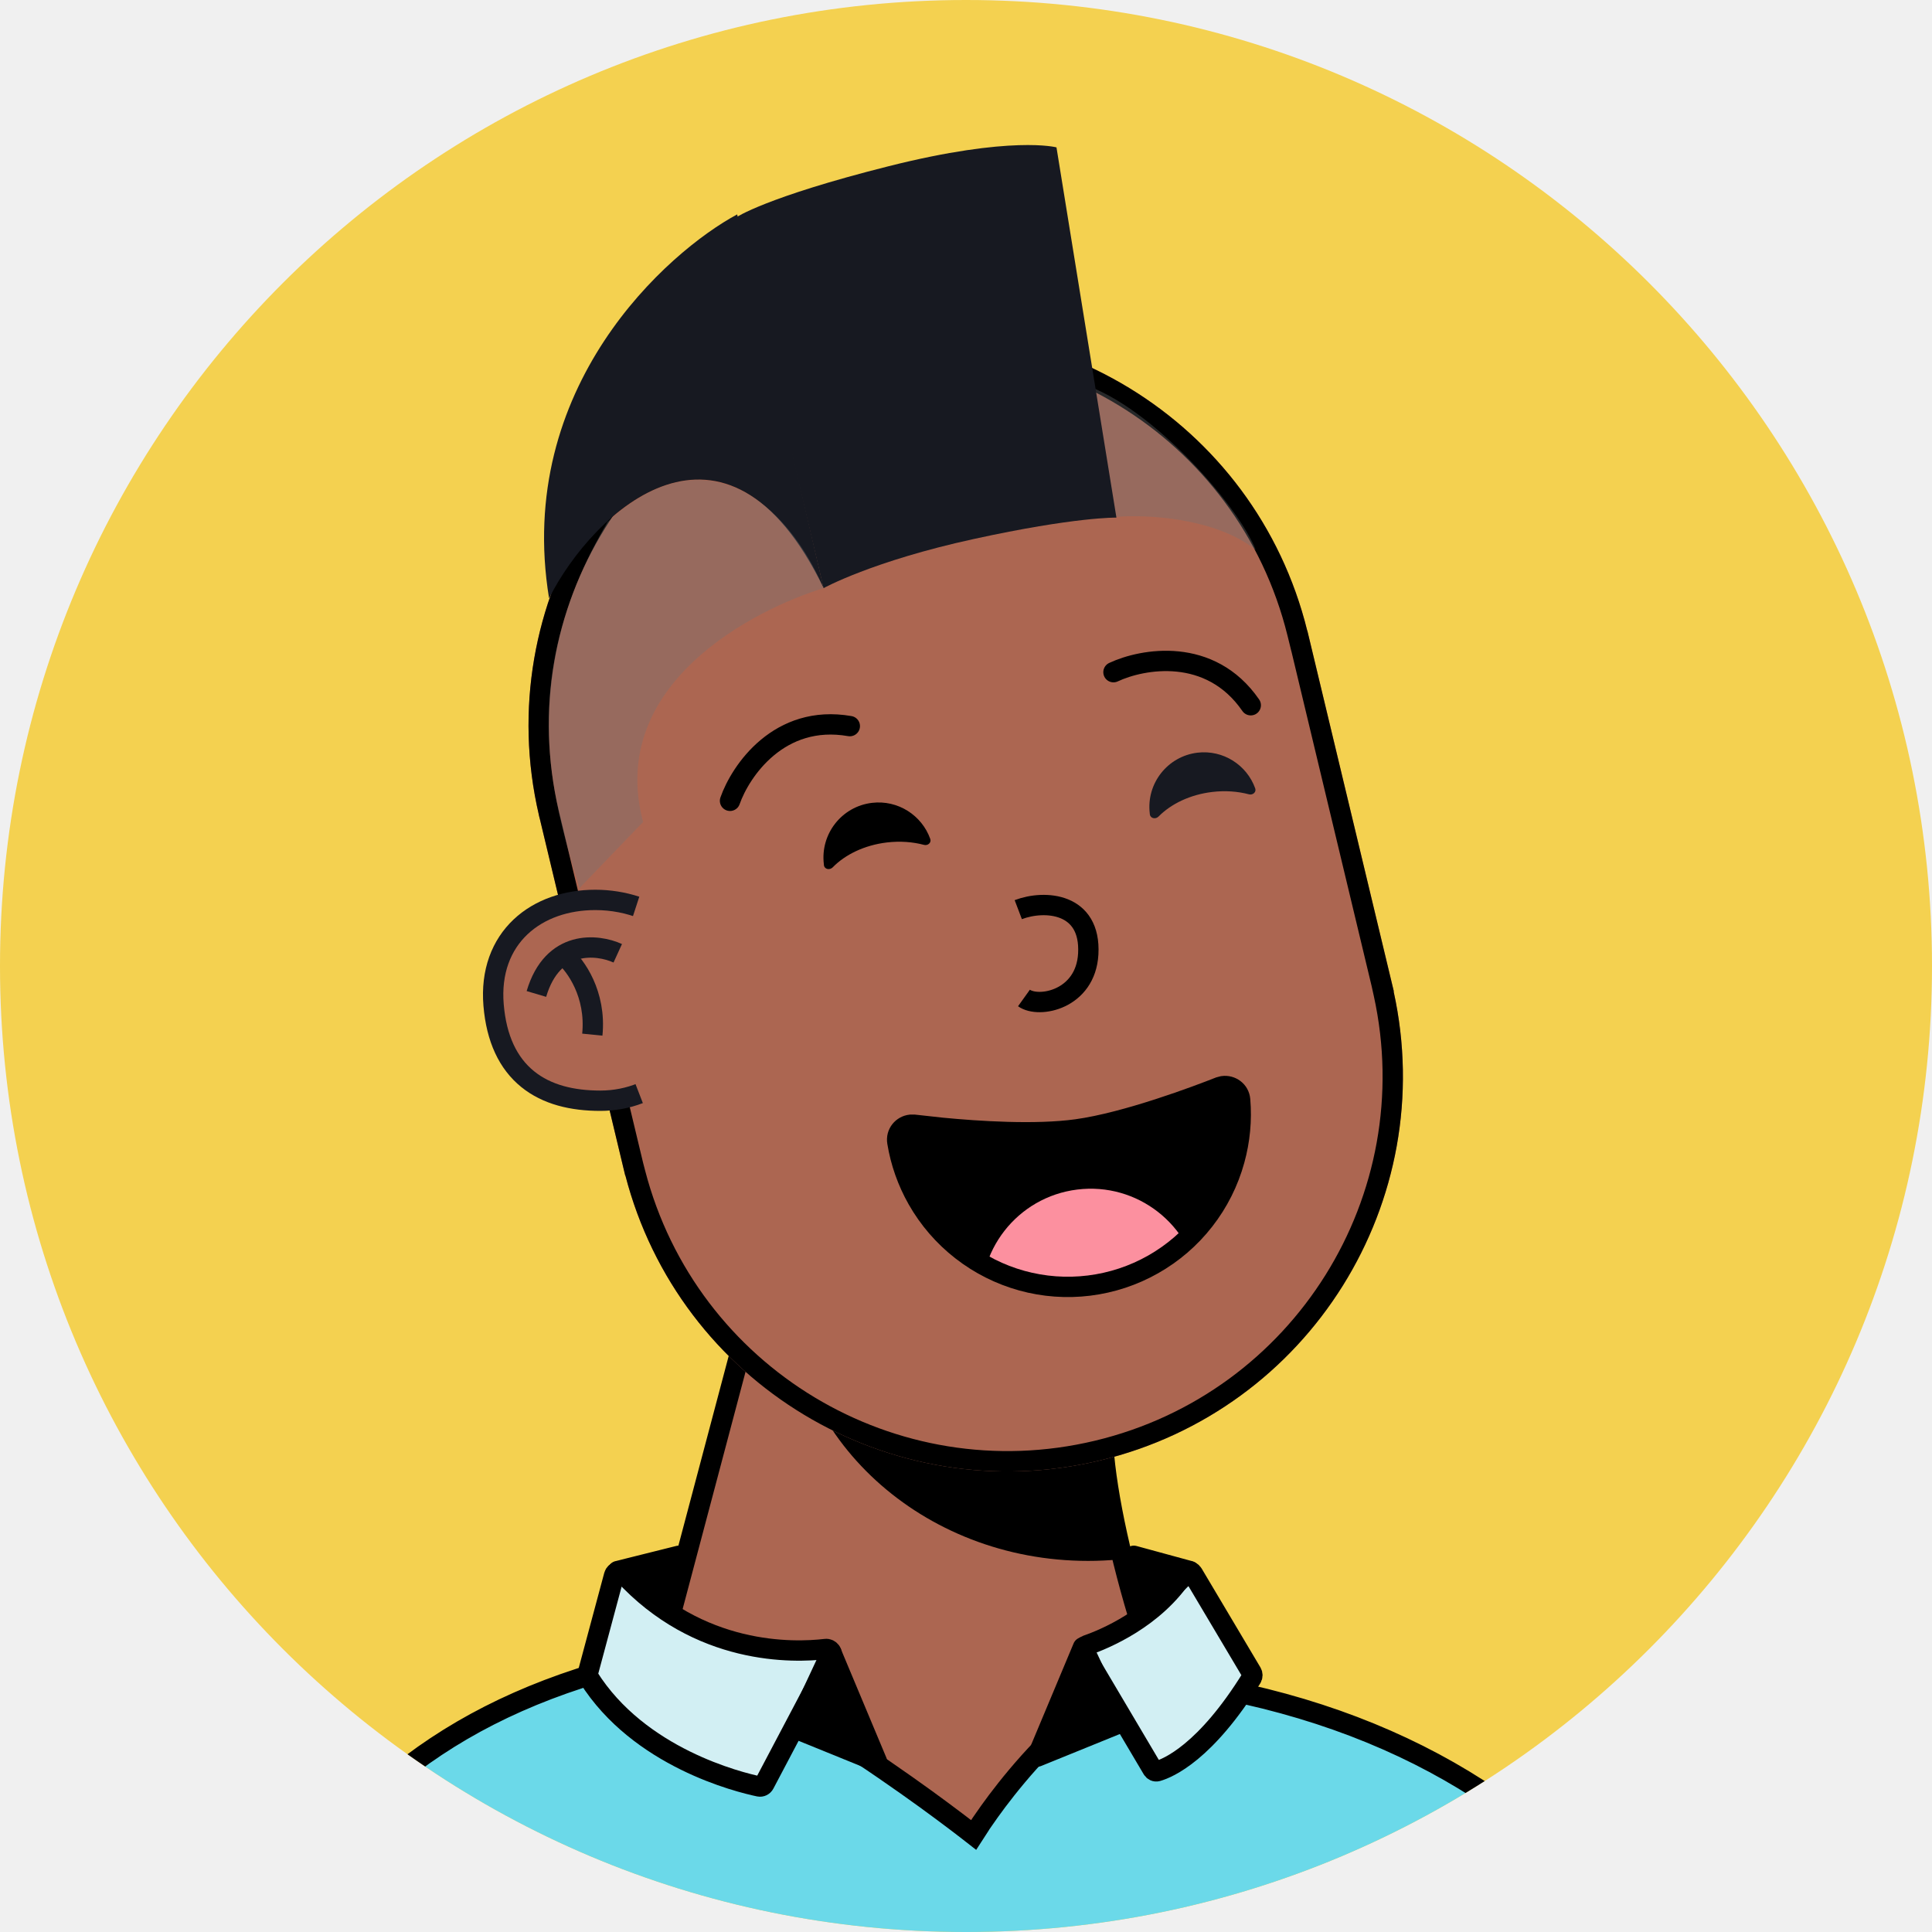
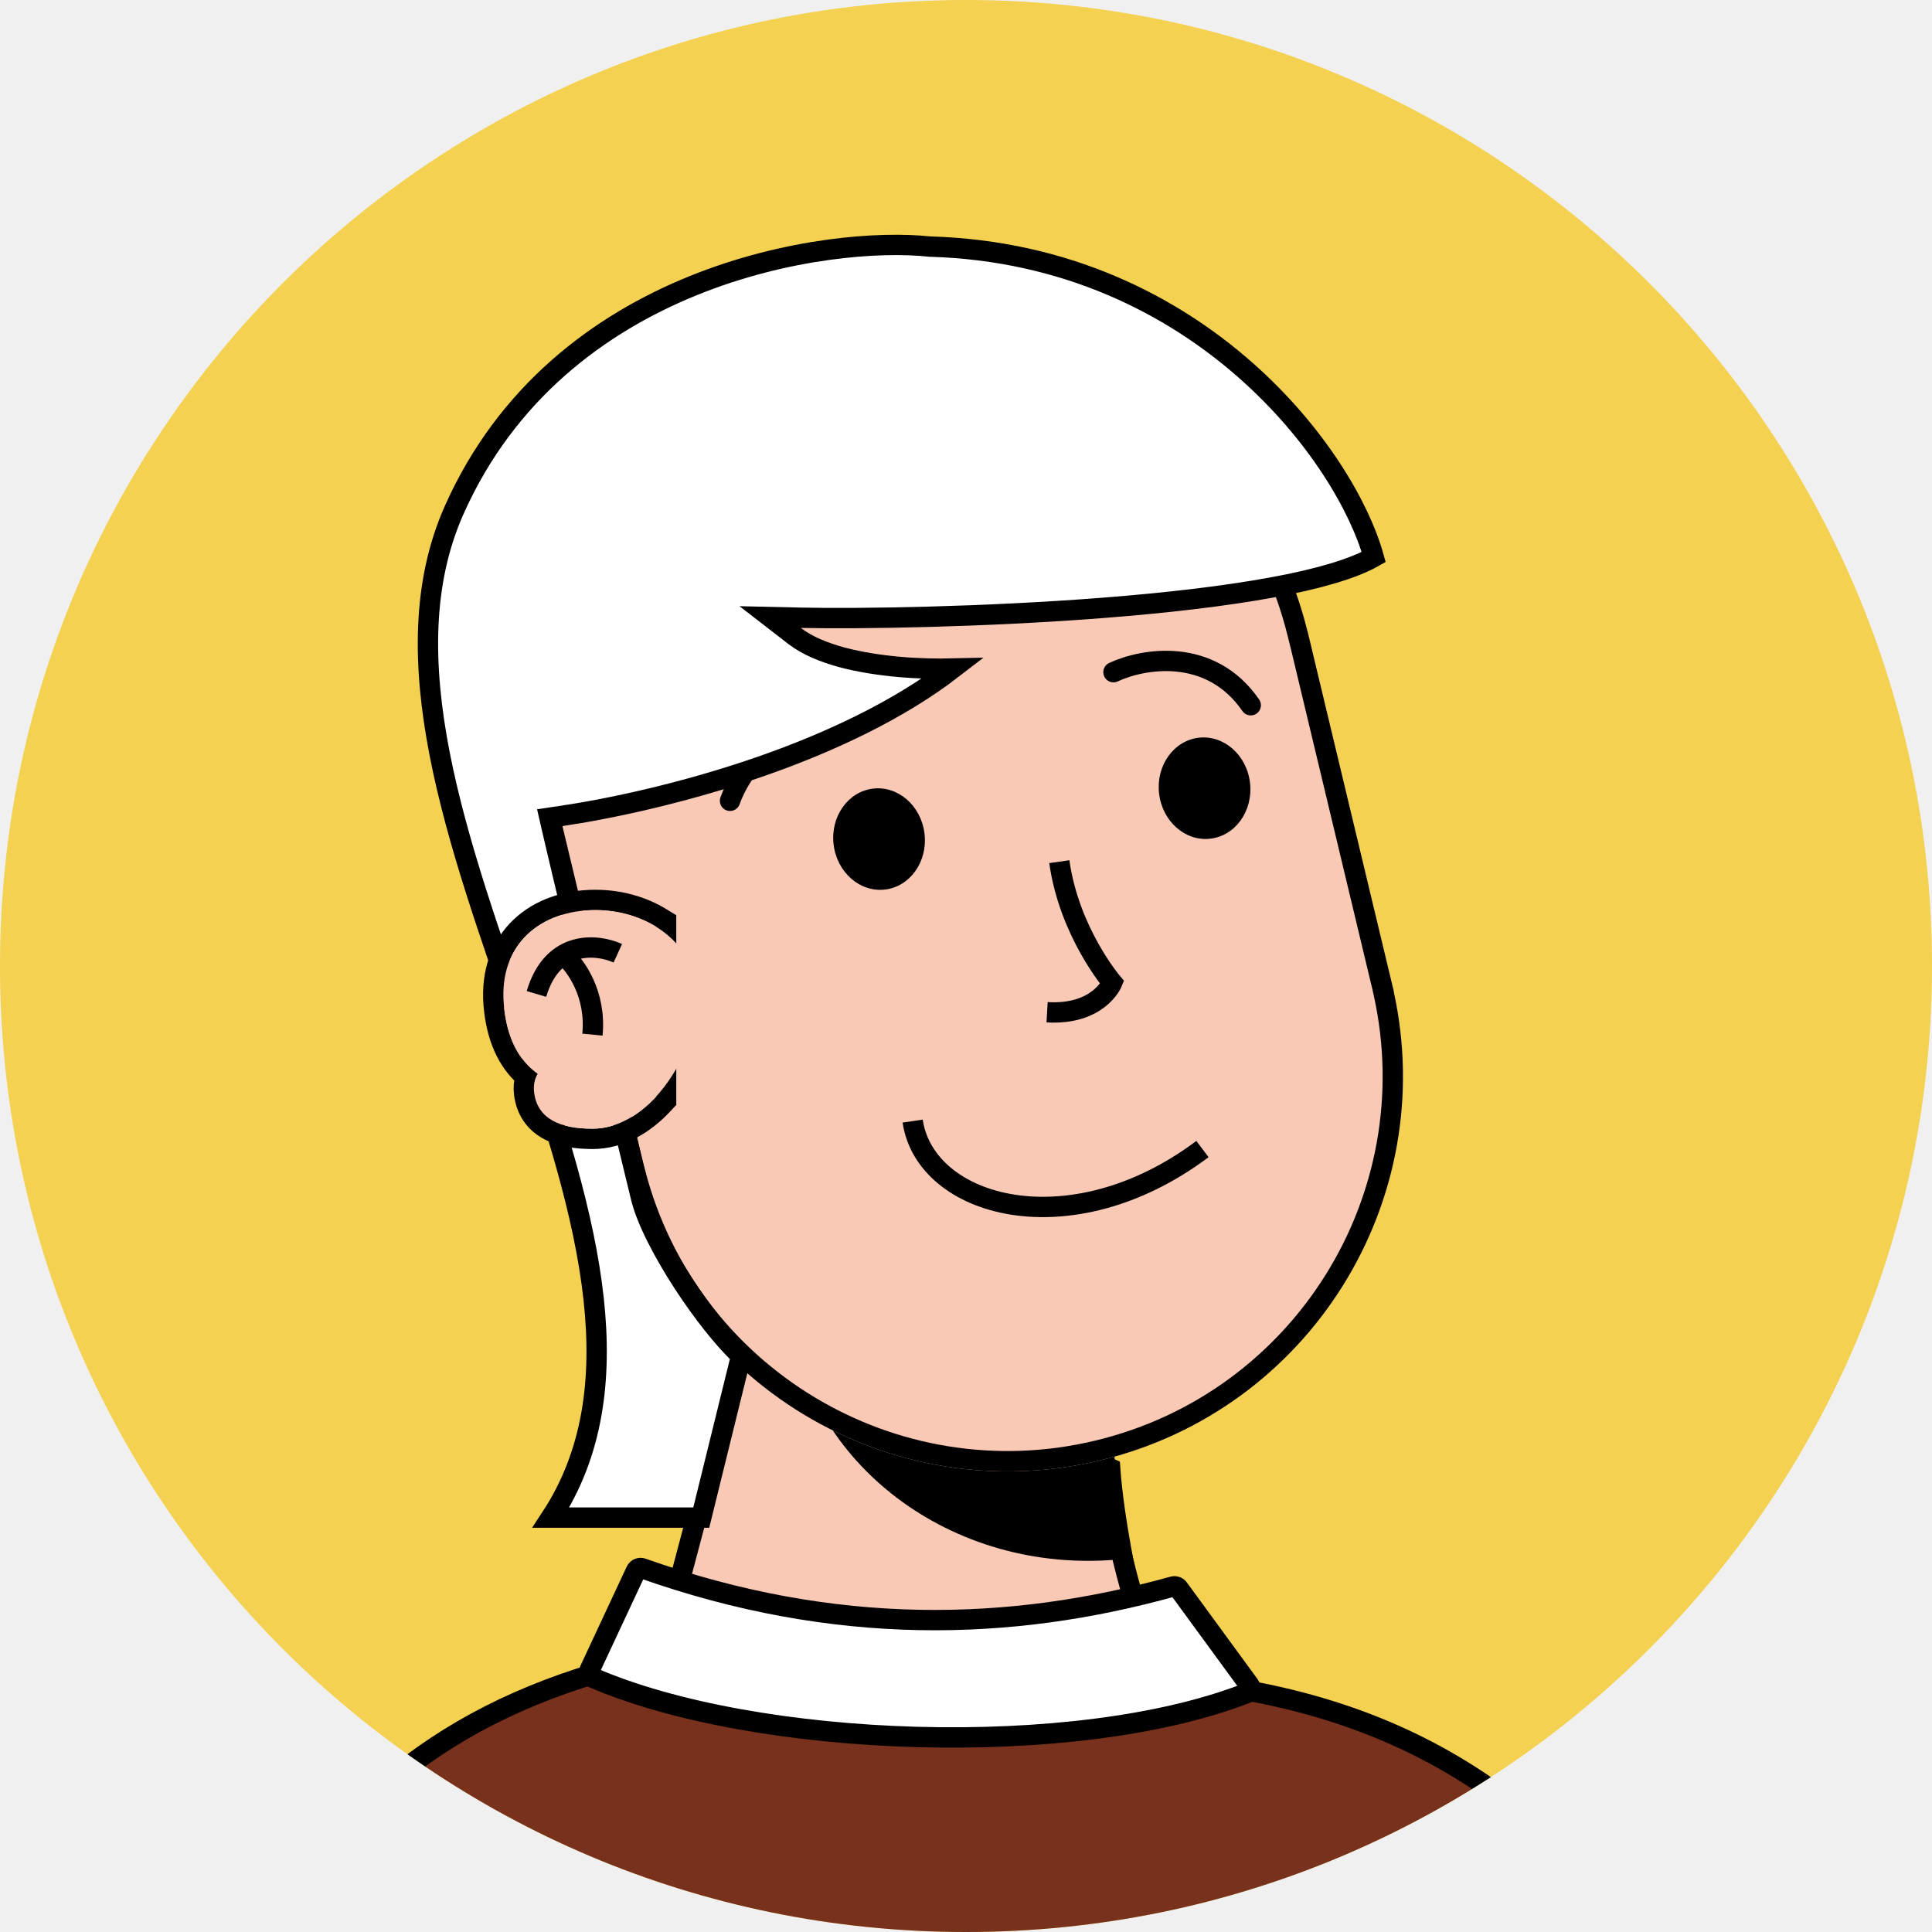
<svg xmlns="http://www.w3.org/2000/svg" width="36" height="36" viewBox="0 0 36 36" fill="none">
  <circle cx="18" cy="18" r="18" fill="#F4D150" />
-   <mask id="mask0_6492_9044" style="mask-type:alpha" maskUnits="userSpaceOnUse" x="0" y="0" width="36" height="36">
+   <mask id="mask0_6492_8997" style="mask-type:alpha" maskUnits="userSpaceOnUse" x="0" y="0" width="36" height="36">
    <circle cx="18" cy="18" r="18" fill="#FFEDEF" />
  </mask>
-   <g mask="url(#mask0_6492_9044)">
-     <g clip-path="url(#clip0_6492_9044)">
-       <path d="M23.116 34.342C21.751 32.448 20.684 28.785 20.558 26.953L14.068 24.158L11.368 34.342H23.116Z" fill="#AC6651" stroke="black" stroke-width="0.379" />
-       <mask id="mask1_6492_9044" style="mask-type:alpha" maskUnits="userSpaceOnUse" x="11" y="24" width="13" height="12">
-         <path d="M23.116 35.29C21.751 33.395 20.684 28.785 20.558 26.953L14.068 24.158L11.368 35.29H23.116Z" fill="#AC6651" />
+   <g mask="url(#mask0_6492_8997)">
+     <path d="M23.244 35.7C21.879 33.805 20.812 29.195 20.686 27.363L14.196 24.568L11.496 35.7H23.244Z" fill="#FC909F" stroke="black" stroke-width="0.379" />
+     <mask id="mask1_6492_8997" style="mask-type:alpha" maskUnits="userSpaceOnUse" x="11" y="24" width="13" height="12">
+       <path d="M23.244 35.7C21.879 33.805 20.812 29.195 20.686 27.363L14.196 24.568L11.496 35.7H23.244Z" fill="#FFEDEF" />
+     </mask>
+     <g mask="url(#mask1_6492_8997)">
+       <ellipse cx="20.275" cy="23.968" rx="5.589" ry="5.116" fill="black" />
+     </g>
+     <g clip-path="url(#clip0_6492_8997)">
+       <path d="M23.116 34.342C21.752 32.447 20.685 28.784 20.559 26.952L14.069 24.157L11.369 34.342H23.116Z" fill="#F9C9B6" stroke="black" stroke-width="0.379" />
+       <mask id="mask2_6492_8997" style="mask-type:alpha" maskUnits="userSpaceOnUse" x="11" y="24" width="13" height="12">
+         <path d="M23.116 35.289C21.752 33.394 20.685 28.784 20.559 26.952L14.069 24.157L11.369 35.289H23.116Z" fill="#F9C9B6" />
      </mask>
-       <g mask="url(#mask1_6492_9044)">
+       <g mask="url(#mask2_6492_8997)">
        <g style="mix-blend-mode:multiply">
-           <ellipse cx="20.274" cy="23.969" rx="5.589" ry="5.116" fill="black" />
+           <ellipse cx="20.275" cy="23.968" rx="5.589" ry="5.116" fill="black" />
        </g>
      </g>
-       <mask id="path-6-inside-1_6492_9044" fill="white">
-         <path d="M15.497 6.357C19.435 5.414 23.391 7.828 24.359 11.754H24.361L25.972 18.473H25.968C26.829 22.383 24.404 26.277 20.494 27.214C16.585 28.151 12.658 25.779 11.653 21.903L11.65 21.904L10.059 15.259C10.056 15.25 10.054 15.242 10.052 15.233C10.05 15.224 10.047 15.214 10.045 15.205L10.041 15.185V15.185C9.125 11.246 11.559 7.301 15.497 6.357Z" />
+       <mask id="path-9-inside-1_6492_8997" fill="white">
+         <path d="M15.498 6.356C19.436 5.413 23.392 7.827 24.36 11.753H24.362L25.93 18.299C25.933 18.312 25.937 18.324 25.94 18.337C25.943 18.349 25.945 18.36 25.947 18.372L25.972 18.472H25.969C26.83 22.382 24.405 26.276 20.495 27.213C16.585 28.15 12.659 25.777 11.654 21.902L11.651 21.903L10.041 15.185L10.042 15.184C9.126 11.245 11.56 7.3 15.498 6.356Z" />
      </mask>
-       <path d="M15.497 6.357C19.435 5.414 23.391 7.828 24.359 11.754H24.361L25.972 18.473H25.968C26.829 22.383 24.404 26.277 20.494 27.214C16.585 28.151 12.658 25.779 11.653 21.903L11.65 21.904L10.059 15.259C10.056 15.25 10.054 15.242 10.052 15.233C10.05 15.224 10.047 15.214 10.045 15.205L10.041 15.185V15.185C9.125 11.246 11.559 7.301 15.497 6.357Z" fill="#AC6651" />
-       <path d="M15.497 6.357L15.409 5.989L15.409 5.989L15.497 6.357ZM24.359 11.754L23.991 11.845L24.062 12.133H24.359V11.754ZM24.361 11.754L24.73 11.666L24.66 11.375H24.361V11.754ZM25.972 18.473V18.852H26.452L26.34 18.384L25.972 18.473ZM25.968 18.473V18.094H25.496L25.598 18.554L25.968 18.473ZM20.494 27.214L20.582 27.582H20.582L20.494 27.214ZM11.653 21.903L12.02 21.808L11.918 21.416L11.534 21.544L11.653 21.903ZM11.65 21.904L11.282 21.993L11.378 22.395L11.77 22.264L11.65 21.904ZM10.059 15.259L10.427 15.171L10.427 15.169L10.059 15.259ZM10.052 15.233L9.683 15.322L9.683 15.322L10.052 15.233ZM10.045 15.205L9.673 15.279L9.676 15.292L10.045 15.205ZM10.041 15.185H9.662V15.223L9.669 15.26L10.041 15.185ZM10.041 15.185H10.42V15.141L10.41 15.099L10.041 15.185ZM15.497 6.357L15.585 6.726C19.321 5.831 23.073 8.121 23.991 11.845L24.359 11.754L24.727 11.663C23.709 7.535 19.55 4.997 15.409 5.989L15.497 6.357ZM24.359 11.754V12.133H24.361V11.754V11.375H24.359V11.754ZM24.361 11.754L23.993 11.842L25.603 18.561L25.972 18.473L26.34 18.384L24.73 11.666L24.361 11.754ZM25.972 18.473V18.094H25.968V18.473V18.852H25.972V18.473ZM25.968 18.473L25.598 18.554C26.415 22.263 24.114 25.957 20.406 26.845L20.494 27.214L20.582 27.582C24.694 26.597 27.244 22.502 26.338 18.391L25.968 18.473ZM20.494 27.214L20.406 26.845C16.698 27.734 12.973 25.484 12.02 21.808L11.653 21.903L11.287 21.998C12.343 26.073 16.471 28.567 20.582 27.582L20.494 27.214ZM11.653 21.903L11.534 21.544L11.531 21.545L11.65 21.904L11.77 22.264L11.773 22.263L11.653 21.903ZM11.65 21.904L12.019 21.816L10.427 15.171L10.059 15.259L9.69 15.347L11.282 21.993L11.65 21.904ZM10.059 15.259L10.427 15.169C10.425 15.162 10.424 15.157 10.422 15.152C10.421 15.148 10.42 15.145 10.42 15.143C10.419 15.141 10.419 15.14 10.419 15.14C10.419 15.141 10.42 15.142 10.42 15.145L10.052 15.233L9.683 15.322C9.685 15.329 9.686 15.335 9.688 15.339C9.689 15.343 9.69 15.347 9.691 15.349C9.691 15.351 9.691 15.351 9.691 15.352C9.691 15.352 9.691 15.352 9.691 15.352C9.691 15.352 9.691 15.351 9.69 15.348L10.059 15.259ZM10.052 15.233L10.42 15.145C10.417 15.13 10.416 15.128 10.414 15.118L10.045 15.205L9.676 15.292C9.678 15.301 9.682 15.318 9.683 15.322L10.052 15.233ZM10.045 15.205L10.416 15.131L10.413 15.111L10.041 15.185L9.669 15.26L9.673 15.279L10.045 15.205ZM10.041 15.185H10.42V15.185H10.041H9.662V15.185H10.041ZM10.041 15.185L10.41 15.099C9.541 11.363 11.85 7.621 15.585 6.726L15.497 6.357L15.409 5.989C11.268 6.981 8.709 11.129 9.672 15.27L10.041 15.185Z" fill="black" mask="url(#path-6-inside-1_6492_9044)" />
+       <path d="M15.498 6.356C19.436 5.413 23.392 7.827 24.36 11.753H24.362L25.93 18.299C25.933 18.312 25.937 18.324 25.94 18.337C25.943 18.349 25.945 18.36 25.947 18.372L25.972 18.472H25.969C26.83 22.382 24.405 26.276 20.495 27.213C16.585 28.15 12.659 25.777 11.654 21.902L11.651 21.903L10.041 15.185L10.042 15.184C9.126 11.245 11.56 7.3 15.498 6.356Z" fill="#F9C9B6" />
+       <path d="M15.498 6.356L15.41 5.988L15.41 5.988L15.498 6.356ZM24.36 11.753L23.992 11.844L24.064 12.132H24.36V11.753ZM24.362 11.753L24.731 11.665L24.661 11.374H24.362V11.753ZM25.93 18.299L25.561 18.387L25.562 18.389L25.93 18.299ZM25.94 18.337L26.309 18.249V18.249L25.94 18.337ZM25.947 18.372L25.578 18.459L25.579 18.462L25.947 18.372ZM25.972 18.472V18.851H26.455L26.34 18.381L25.972 18.472ZM25.969 18.472V18.093H25.497L25.599 18.553L25.969 18.472ZM20.495 27.213L20.583 27.581H20.583L20.495 27.213ZM11.654 21.902L12.021 21.807L11.919 21.415L11.534 21.543L11.654 21.902ZM11.651 21.903L11.283 21.992L11.379 22.393L11.771 22.263L11.651 21.903ZM10.041 15.185L9.773 14.917L9.623 15.067L9.673 15.273L10.041 15.185ZM10.042 15.184L10.31 15.451L10.459 15.303L10.411 15.098L10.042 15.184ZM15.498 6.356L15.586 6.725C19.322 5.83 23.074 8.12 23.992 11.844L24.36 11.753L24.728 11.662C23.71 7.534 19.551 4.996 15.41 5.988L15.498 6.356ZM24.36 11.753V12.132H24.362V11.753V11.374H24.36V11.753ZM24.362 11.753L23.994 11.841L25.561 18.387L25.93 18.299L26.298 18.211L24.731 11.665L24.362 11.753ZM25.93 18.299L25.562 18.389C25.564 18.399 25.566 18.407 25.568 18.413C25.57 18.419 25.572 18.425 25.572 18.427C25.573 18.429 25.573 18.43 25.573 18.431C25.573 18.431 25.574 18.432 25.573 18.431C25.573 18.431 25.573 18.429 25.572 18.425L25.94 18.337L26.309 18.249C26.306 18.239 26.304 18.23 26.302 18.223C26.3 18.217 26.299 18.211 26.298 18.208C26.297 18.206 26.297 18.206 26.297 18.204C26.297 18.204 26.297 18.204 26.296 18.204C26.296 18.203 26.296 18.203 26.296 18.203C26.296 18.203 26.297 18.204 26.297 18.205C26.297 18.206 26.297 18.207 26.298 18.209L25.93 18.299ZM25.94 18.337L25.572 18.425C25.571 18.421 25.57 18.417 25.57 18.417C25.57 18.416 25.57 18.416 25.57 18.419C25.571 18.422 25.572 18.427 25.573 18.433C25.574 18.44 25.576 18.448 25.578 18.459L25.947 18.372L26.316 18.285C26.317 18.29 26.318 18.293 26.318 18.293C26.318 18.294 26.318 18.293 26.317 18.29C26.317 18.287 26.316 18.281 26.314 18.275C26.313 18.268 26.311 18.259 26.309 18.249L25.94 18.337ZM25.947 18.372L25.579 18.462L25.604 18.562L25.972 18.472L26.34 18.381L26.315 18.282L25.947 18.372ZM25.972 18.472V18.093H25.969V18.472V18.851H25.972V18.472ZM25.969 18.472L25.599 18.553C26.416 22.262 24.115 25.956 20.407 26.844L20.495 27.213L20.583 27.581C24.695 26.596 27.244 22.501 26.339 18.39L25.969 18.472ZM20.495 27.213L20.407 26.844C16.699 27.733 12.974 25.483 12.021 21.807L11.654 21.902L11.287 21.997C12.344 26.072 16.473 28.566 20.583 27.581L20.495 27.213ZM11.654 21.902L11.534 21.543L11.531 21.544L11.651 21.903L11.771 22.263L11.774 22.262L11.654 21.902ZM11.651 21.903L12.02 21.815L10.409 15.096L10.041 15.185L9.673 15.273L11.283 21.992L11.651 21.903ZM10.041 15.185L10.309 15.453L10.31 15.451L10.042 15.184L9.774 14.916L9.773 14.917L10.041 15.185ZM10.042 15.184L10.411 15.098C9.542 11.362 11.851 7.62 15.586 6.725L15.498 6.356L15.41 5.988C11.269 6.98 8.71 11.128 9.673 15.269L10.042 15.184Z" fill="black" mask="url(#path-9-inside-1_6492_8997)" />
    </g>
-     <path d="M17.035 20.958L17.553 21.015C18.228 21.08 19.293 21.15 20.062 21.044C20.996 20.916 22.321 20.414 22.722 20.256L22.787 20.239C22.939 20.218 23.094 20.323 23.108 20.494C23.14 20.871 23.104 21.251 23.003 21.616C22.891 22.024 22.699 22.406 22.439 22.739C22.179 23.073 21.855 23.352 21.487 23.56C21.119 23.769 20.713 23.903 20.293 23.955C19.874 24.007 19.448 23.976 19.04 23.863C18.633 23.75 18.251 23.558 17.918 23.298C17.584 23.038 17.305 22.715 17.096 22.347C16.909 22.017 16.782 21.657 16.721 21.284C16.693 21.116 16.814 20.975 16.968 20.958L17.035 20.958Z" fill="black" stroke="black" stroke-width="0.379" />
-     <mask id="mask2_6492_9044" style="mask-type:alpha" maskUnits="userSpaceOnUse" x="16" y="20" width="7" height="4">
-       <path d="M22.907 20.386C22.956 20.782 22.926 21.182 22.82 21.566C22.714 21.95 22.534 22.309 22.289 22.623C22.044 22.937 21.74 23.199 21.393 23.396C21.047 23.592 20.666 23.718 20.27 23.767C19.875 23.816 19.475 23.787 19.091 23.681C18.707 23.575 18.348 23.394 18.034 23.149C17.72 22.904 17.457 22.6 17.261 22.254C17.065 21.908 16.939 21.526 16.89 21.131L22.907 20.386Z" fill="#171921" />
-     </mask>
-     <g mask="url(#mask2_6492_9044)">
-       <circle cx="20.323" cy="24.187" r="2.037" transform="rotate(-7.05286 20.3233 24.1874)" fill="#FC909F" />
-     </g>
+     <path d="M17.006 20.89C17.243 22.5 19.943 23.258 22.406 21.411" stroke="black" stroke-width="0.379" />
    <path d="M20.748 12.525C21.285 12.273 22.548 12.042 23.306 13.141" stroke="black" stroke-width="0.379" stroke-linecap="round" />
    <path d="M13.603 14.922C13.799 14.363 14.52 13.3 15.835 13.53" stroke="black" stroke-width="0.379" stroke-linecap="round" />
-     <path opacity="0.35" d="M23.399 10.247C22.641 9.641 21.331 9.584 20.794 9.632L20.036 7.121C21.325 7.424 23.068 9.395 23.399 10.247Z" fill="#717376" />
-     <path d="M13.717 4.051C13.717 4.051 14.261 3.676 16.555 3.098C18.849 2.52 19.686 2.746 19.686 2.746L20.803 9.645C20.803 9.645 20.041 9.629 18.147 10.043C16.253 10.456 15.346 10.959 15.346 10.959L13.717 4.051Z" fill="#171921" />
-     <path d="M10.231 11.148C9.587 7.207 12.442 4.69 13.736 3.995L15.347 10.958C13.528 7.207 11.052 9.521 10.231 11.148Z" fill="#171921" />
-     <path opacity="0.35" d="M11.983 15.317C11.301 12.74 14.067 11.353 15.346 10.959C14.683 9.411 13.167 8.022 11.32 9.727C9.615 12.617 10.278 14.843 10.799 16.548L11.983 15.317Z" fill="#717376" />
-     <path d="M16.248 14.96C16.732 14.902 17.177 15.192 17.334 15.632C17.359 15.702 17.289 15.762 17.218 15.743C17.007 15.687 16.771 15.669 16.525 15.698C16.108 15.748 15.749 15.923 15.516 16.162C15.461 16.217 15.364 16.2 15.353 16.123C15.352 16.115 15.351 16.108 15.351 16.101C15.284 15.538 15.685 15.027 16.248 14.96Z" fill="black" />
-     <path d="M22.314 14.025C22.793 13.969 23.233 14.255 23.389 14.69C23.414 14.76 23.344 14.82 23.273 14.801C23.064 14.746 22.831 14.728 22.589 14.757C22.176 14.806 21.821 14.979 21.589 15.214C21.535 15.27 21.437 15.253 21.426 15.175C21.425 15.169 21.425 15.162 21.424 15.155C21.358 14.598 21.756 14.092 22.314 14.025Z" fill="#171921" />
-     <path d="M18.974 16.95C19.468 16.762 20.331 16.819 20.278 17.776C20.23 18.626 19.358 18.795 19.08 18.596" stroke="black" stroke-width="0.379" />
-     <path d="M11.795 17.069C11.574 16.997 11.336 16.958 11.092 16.958C10.098 16.958 9.292 17.574 9.386 18.711C9.485 19.895 10.192 20.321 11.187 20.321C11.297 20.321 11.405 20.311 11.511 20.293C11.625 20.273 11.736 20.242 11.842 20.201" stroke="#171921" stroke-width="0.758" />
-     <path d="M11.889 20.183C11.674 20.272 11.436 20.321 11.187 20.321C10.192 20.321 9.485 19.895 9.386 18.711C9.292 17.574 10.098 16.958 11.092 16.958C11.389 16.958 11.678 17.015 11.937 17.122L11.889 20.183Z" fill="#AC6651" />
-     <path d="M11.511 17.763C11.132 17.59 10.298 17.498 9.995 18.521" stroke="#171921" stroke-width="0.379" />
-     <path d="M10.516 17.811C10.721 17.984 11.113 18.521 11.037 19.279" stroke="#171921" stroke-width="0.379" />
-     <path d="M12.074 30.924C12.226 30.889 12.432 30.9 12.69 30.96C12.946 31.019 13.237 31.124 13.551 31.262C14.178 31.538 14.88 31.94 15.538 32.356C16.196 32.773 16.806 33.201 17.253 33.524C17.476 33.686 17.658 33.822 17.784 33.917C17.847 33.964 17.896 34.002 17.929 34.027C17.945 34.04 17.958 34.05 17.967 34.057C17.971 34.06 17.974 34.062 17.976 34.063C17.977 34.064 17.978 34.065 17.979 34.065L17.98 34.066L18.143 34.193L18.255 34.02L18.256 34.018C18.257 34.016 18.258 34.014 18.26 34.012C18.263 34.006 18.268 33.998 18.275 33.987C18.29 33.966 18.311 33.935 18.339 33.895C18.395 33.814 18.476 33.698 18.58 33.56C18.788 33.284 19.082 32.92 19.429 32.563C19.776 32.206 20.17 31.862 20.577 31.623C20.986 31.383 21.39 31.259 21.765 31.31C25.785 31.852 28.744 33.633 30.664 36.285H4.777C6.321 33.506 8.514 31.736 12.074 30.924Z" fill="#6BD9E9" stroke="black" stroke-width="0.379" />
-     <path d="M10.954 31.177L11.443 29.355C11.463 29.281 11.558 29.261 11.61 29.317C13.018 30.858 14.795 30.797 15.385 30.727C15.465 30.717 15.527 30.805 15.49 30.876L14.243 33.24C14.224 33.276 14.185 33.296 14.145 33.288C13.771 33.21 11.907 32.754 10.964 31.251C10.951 31.229 10.947 31.202 10.954 31.177Z" fill="#D2EFF3" stroke="black" stroke-width="0.379" />
-     <path d="M23.324 31.168L22.227 29.322C22.189 29.26 22.098 29.261 22.058 29.322C21.514 30.159 20.577 30.544 20.249 30.658C20.19 30.679 20.163 30.749 20.195 30.803L21.474 32.964C21.493 32.996 21.529 33.014 21.565 33.004C21.767 32.946 22.462 32.656 23.322 31.267C23.341 31.237 23.341 31.198 23.324 31.168Z" fill="#D2EFF3" stroke="black" stroke-width="0.379" />
-     <path d="M16.342 32.827L15.489 30.79L14.826 32.211L16.342 32.827Z" fill="black" stroke="black" stroke-width="0.379" stroke-linejoin="round" />
-     <path d="M19.327 32.732L20.18 30.695L20.843 32.116L19.327 32.732Z" fill="black" stroke="black" stroke-width="0.379" stroke-linejoin="round" />
-     <path d="M12.648 28.99L11.511 29.274L12.458 29.89L12.648 28.99Z" fill="black" stroke="black" stroke-width="0.379" stroke-linejoin="round" />
-     <path d="M21.127 28.99L22.169 29.274L21.506 29.89L21.127 28.99Z" fill="black" stroke="black" stroke-width="0.379" stroke-linejoin="round" />
+     <path d="M12.916 5.323C14.657 4.618 16.385 4.494 17.317 4.594L17.324 4.595H17.332C19.858 4.669 21.823 5.674 23.213 6.901C24.544 8.076 25.337 9.446 25.597 10.38C25.212 10.599 24.555 10.79 23.715 10.944C22.798 11.113 21.697 11.237 20.574 11.325C18.328 11.501 16.009 11.534 14.926 11.511L14.351 11.498L14.806 11.85C15.042 12.032 15.357 12.159 15.69 12.249C16.026 12.339 16.393 12.394 16.745 12.426C17.107 12.458 17.46 12.465 17.752 12.458C16.749 13.231 15.473 13.827 14.215 14.268C12.761 14.777 11.347 15.074 10.441 15.207L10.238 15.237L10.284 15.438C10.742 17.411 11.754 21.514 11.942 22.307C12.045 22.738 12.369 23.353 12.738 23.92C13.079 24.442 13.476 24.95 13.81 25.264L13.067 28.278H10.266C11.056 27.074 11.223 25.683 11.062 24.207C10.888 22.609 10.328 20.891 9.736 19.17C9.142 17.441 8.517 15.709 8.194 14.057C7.872 12.406 7.858 10.861 8.463 9.503C9.442 7.304 11.179 6.027 12.916 5.323Z" fill="white" stroke="black" stroke-width="0.379" />
+     <ellipse cx="16.38" cy="15.635" rx="0.853" ry="0.947" transform="rotate(-6.77646 16.3803 15.6351)" fill="black" />
+     <ellipse cx="22.445" cy="14.687" rx="0.853" ry="0.947" transform="rotate(-6.27568 22.4452 14.6874)" fill="black" />
+     <path d="M19.739 16.056C19.923 17.369 20.725 18.309 20.725 18.309C20.725 18.309 20.476 18.918 19.511 18.862" stroke="black" stroke-width="0.379" />
+     <path d="M12.412 20.514L12.362 20.568C12.016 20.942 11.56 21.221 11.041 21.221C10.727 21.221 10.432 21.175 10.201 21.044C9.959 20.907 9.803 20.683 9.766 20.374C9.753 20.266 9.762 20.164 9.79 20.069C9.454 19.774 9.25 19.331 9.199 18.727C9.148 18.107 9.343 17.61 9.703 17.27C10.059 16.934 10.559 16.769 11.094 16.769C11.538 16.769 11.969 16.887 12.322 17.105L12.412 17.16V20.514Z" stroke="black" stroke-width="0.379" />
+     <path d="M11.092 16.958C12.086 16.958 12.986 17.601 12.986 18.568C12.986 18.638 12.98 18.707 12.972 18.774C12.909 19.718 12.084 21.031 11.039 21.031C10.439 21.031 10.012 20.852 9.952 20.352C9.937 20.221 9.961 20.106 10.018 20.009C9.667 19.758 9.439 19.343 9.387 18.711C9.292 17.574 10.098 16.958 11.092 16.958Z" fill="#F9C9B6" />
+     <path d="M11.512 17.763C11.133 17.59 10.299 17.498 9.996 18.521" stroke="black" stroke-width="0.379" />
+     <path d="M10.518 17.811C10.723 17.984 11.114 18.521 11.039 19.279" stroke="black" stroke-width="0.379" />
+     <path d="M17.433 30.404C18.328 30.404 19.025 30.541 19.686 30.722C20.337 30.899 20.997 31.133 21.748 31.306L21.761 31.309L21.774 31.31C26.143 31.67 28.762 33.612 30.663 36.284H4.777C6.321 33.505 8.514 31.735 12.074 30.923C13.591 30.577 15.359 30.404 17.433 30.404Z" fill="#77311D" stroke="black" stroke-width="0.379" />
+     <path d="M10.983 31.128L11.85 29.272C11.87 29.227 11.922 29.206 11.968 29.223C15.561 30.495 18.83 30.405 21.859 29.562C21.897 29.551 21.938 29.565 21.961 29.597L23.281 31.402C23.317 31.452 23.299 31.522 23.242 31.544C20.058 32.794 14.084 32.582 11.029 31.254C10.98 31.233 10.96 31.176 10.983 31.128Z" fill="white" stroke="black" stroke-width="0.379" />
  </g>
  <defs>
-     <clipPath id="clip0_6492_9044">
-       <rect width="18.947" height="30.316" fill="white" transform="translate(8.52637 4.07422)" />
+     <clipPath id="clip0_6492_8997">
+       <rect width="18.947" height="30.316" fill="white" transform="translate(8.52734 4.07324)" />
    </clipPath>
  </defs>
</svg>
